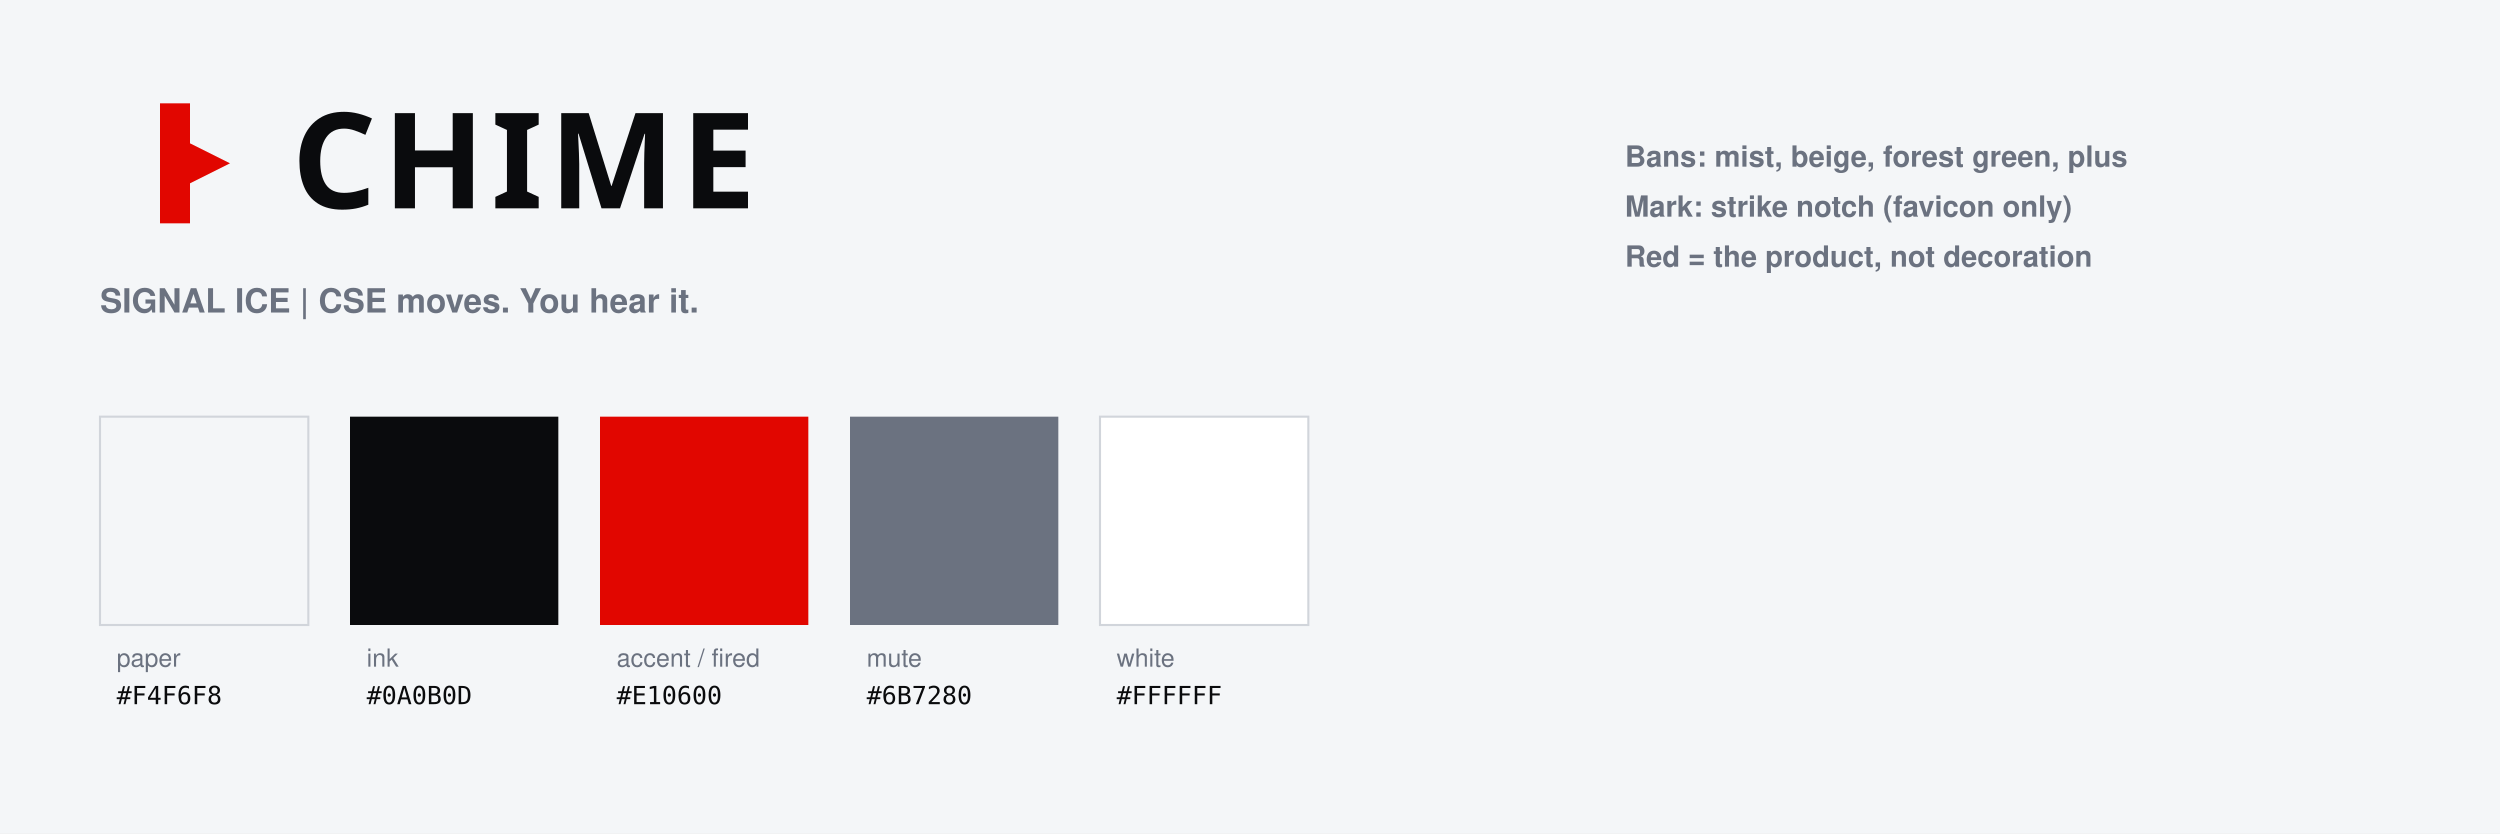
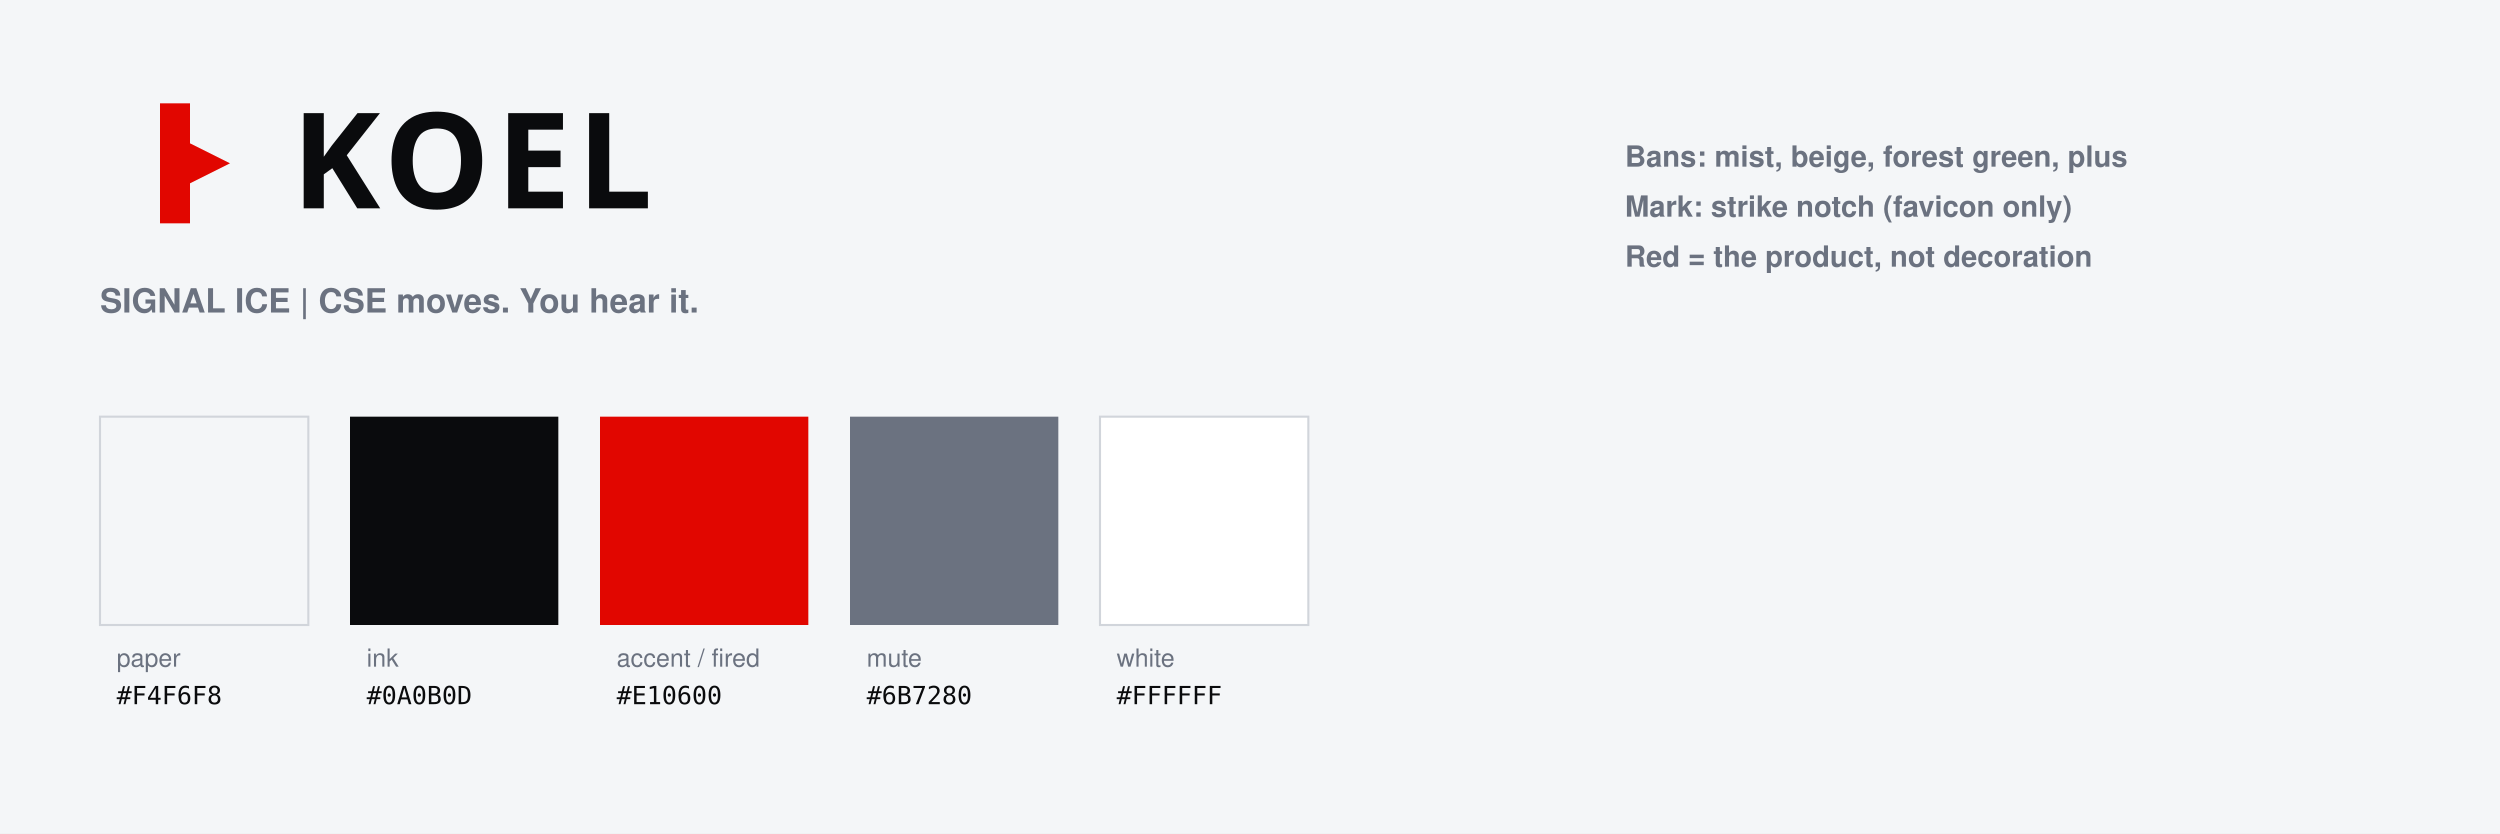
<svg xmlns="http://www.w3.org/2000/svg" viewBox="0 0 1200 400" role="img" aria-label="Signal Ice brand board">
  <rect width="1200" height="400" fill="#F4F6F8" />
  <path fill="#E10600" transform="translate(48 40) scale(2.4)" d="M12 4 H18 V12 L26 16 L18 20 V28 H12 Z" />
-   <text x="140" y="100" font-family="Arial Narrow, Helvetica Condensed, Impact, sans-serif" font-size="64" font-weight="700" letter-spacing="3" fill="#0A0B0D">CHIME</text>
+   <text x="140" y="100" font-family="Arial Narrow, Helvetica Condensed, Impact, sans-serif" font-size="64" font-weight="700" letter-spacing="3" fill="#0A0B0D">KOEL</text>
  <text x="48" y="150" font-family="Helvetica Neue, Helvetica, Arial, sans-serif" font-size="16" font-weight="600" fill="#6B7280">SIGNAL ICE  |  CSE moves. You hear it.</text>
  <g transform="translate(48 200)">
    <rect width="100" height="100" fill="#F4F6F8" stroke="#D1D5DB" />
    <text x="8" y="120" font-family="Helvetica, Arial, sans-serif" font-size="12" fill="#6B7280">paper</text>
    <text x="8" y="138" font-family="Menlo, Consolas, monospace" font-size="12" fill="#0A0B0D">#F4F6F8</text>
    <g transform="translate(120 0)">
      <rect width="100" height="100" fill="#0A0B0D" />
      <text x="8" y="120" font-family="Helvetica, Arial, sans-serif" font-size="12" fill="#6B7280">ink</text>
      <text x="8" y="138" font-family="Menlo, Consolas, monospace" font-size="12" fill="#0A0B0D">#0A0B0D</text>
    </g>
    <g transform="translate(240 0)">
      <rect width="100" height="100" fill="#E10600" />
      <text x="8" y="120" font-family="Helvetica, Arial, sans-serif" font-size="12" fill="#6B7280">accent / fired</text>
      <text x="8" y="138" font-family="Menlo, Consolas, monospace" font-size="12" fill="#0A0B0D">#E10600</text>
    </g>
    <g transform="translate(360 0)">
      <rect width="100" height="100" fill="#6B7280" />
      <text x="8" y="120" font-family="Helvetica, Arial, sans-serif" font-size="12" fill="#6B7280">mute</text>
      <text x="8" y="138" font-family="Menlo, Consolas, monospace" font-size="12" fill="#0A0B0D">#6B7280</text>
    </g>
    <g transform="translate(480 0)">
      <rect width="100" height="100" fill="#FFFFFF" stroke="#D1D5DB" />
      <text x="8" y="120" font-family="Helvetica, Arial, sans-serif" font-size="12" fill="#6B7280">white</text>
      <text x="8" y="138" font-family="Menlo, Consolas, monospace" font-size="12" fill="#0A0B0D">#FFFFFF</text>
    </g>
  </g>
  <text x="780" y="80" font-family="Helvetica, Arial, sans-serif" font-size="14" font-weight="600" fill="#6B7280">Bans: mist, beige, forest green, plus</text>
  <text x="780" y="104" font-family="Helvetica, Arial, sans-serif" font-size="14" font-weight="600" fill="#6B7280">Mark: strike notch (favicon only)</text>
  <text x="780" y="128" font-family="Helvetica, Arial, sans-serif" font-size="14" font-weight="600" fill="#6B7280">Red = the product, not decoration</text>
</svg>
